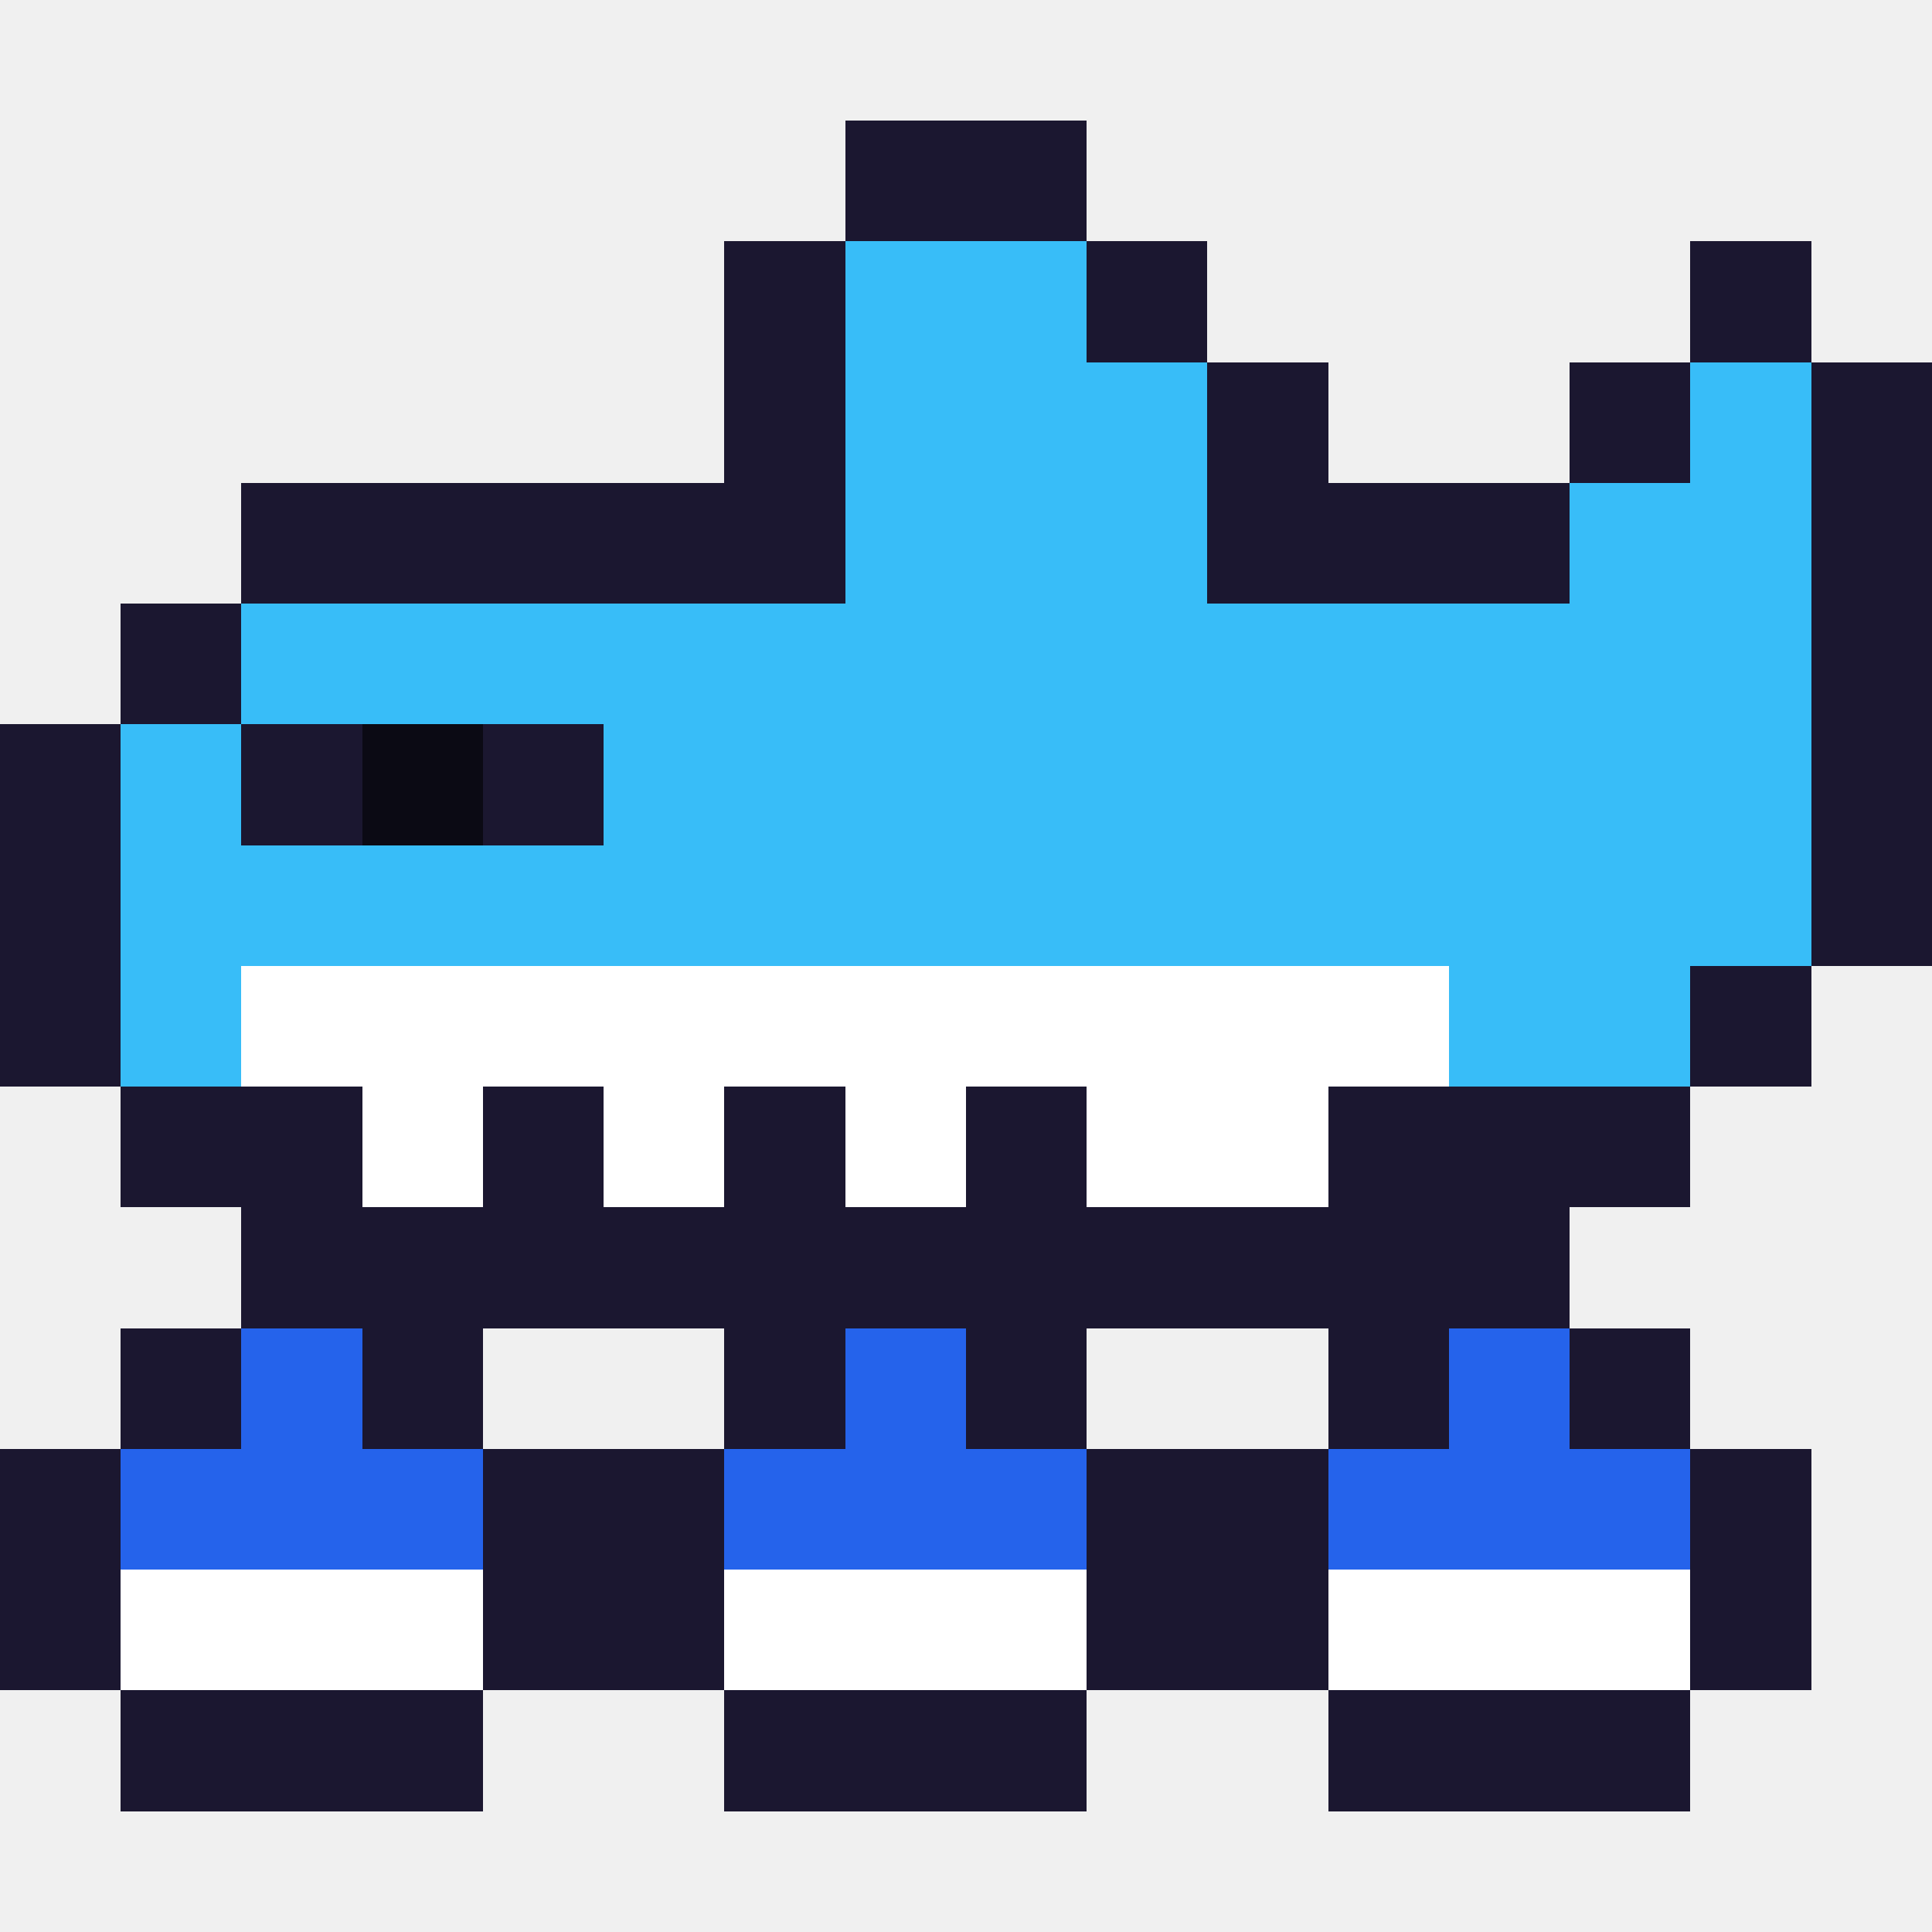
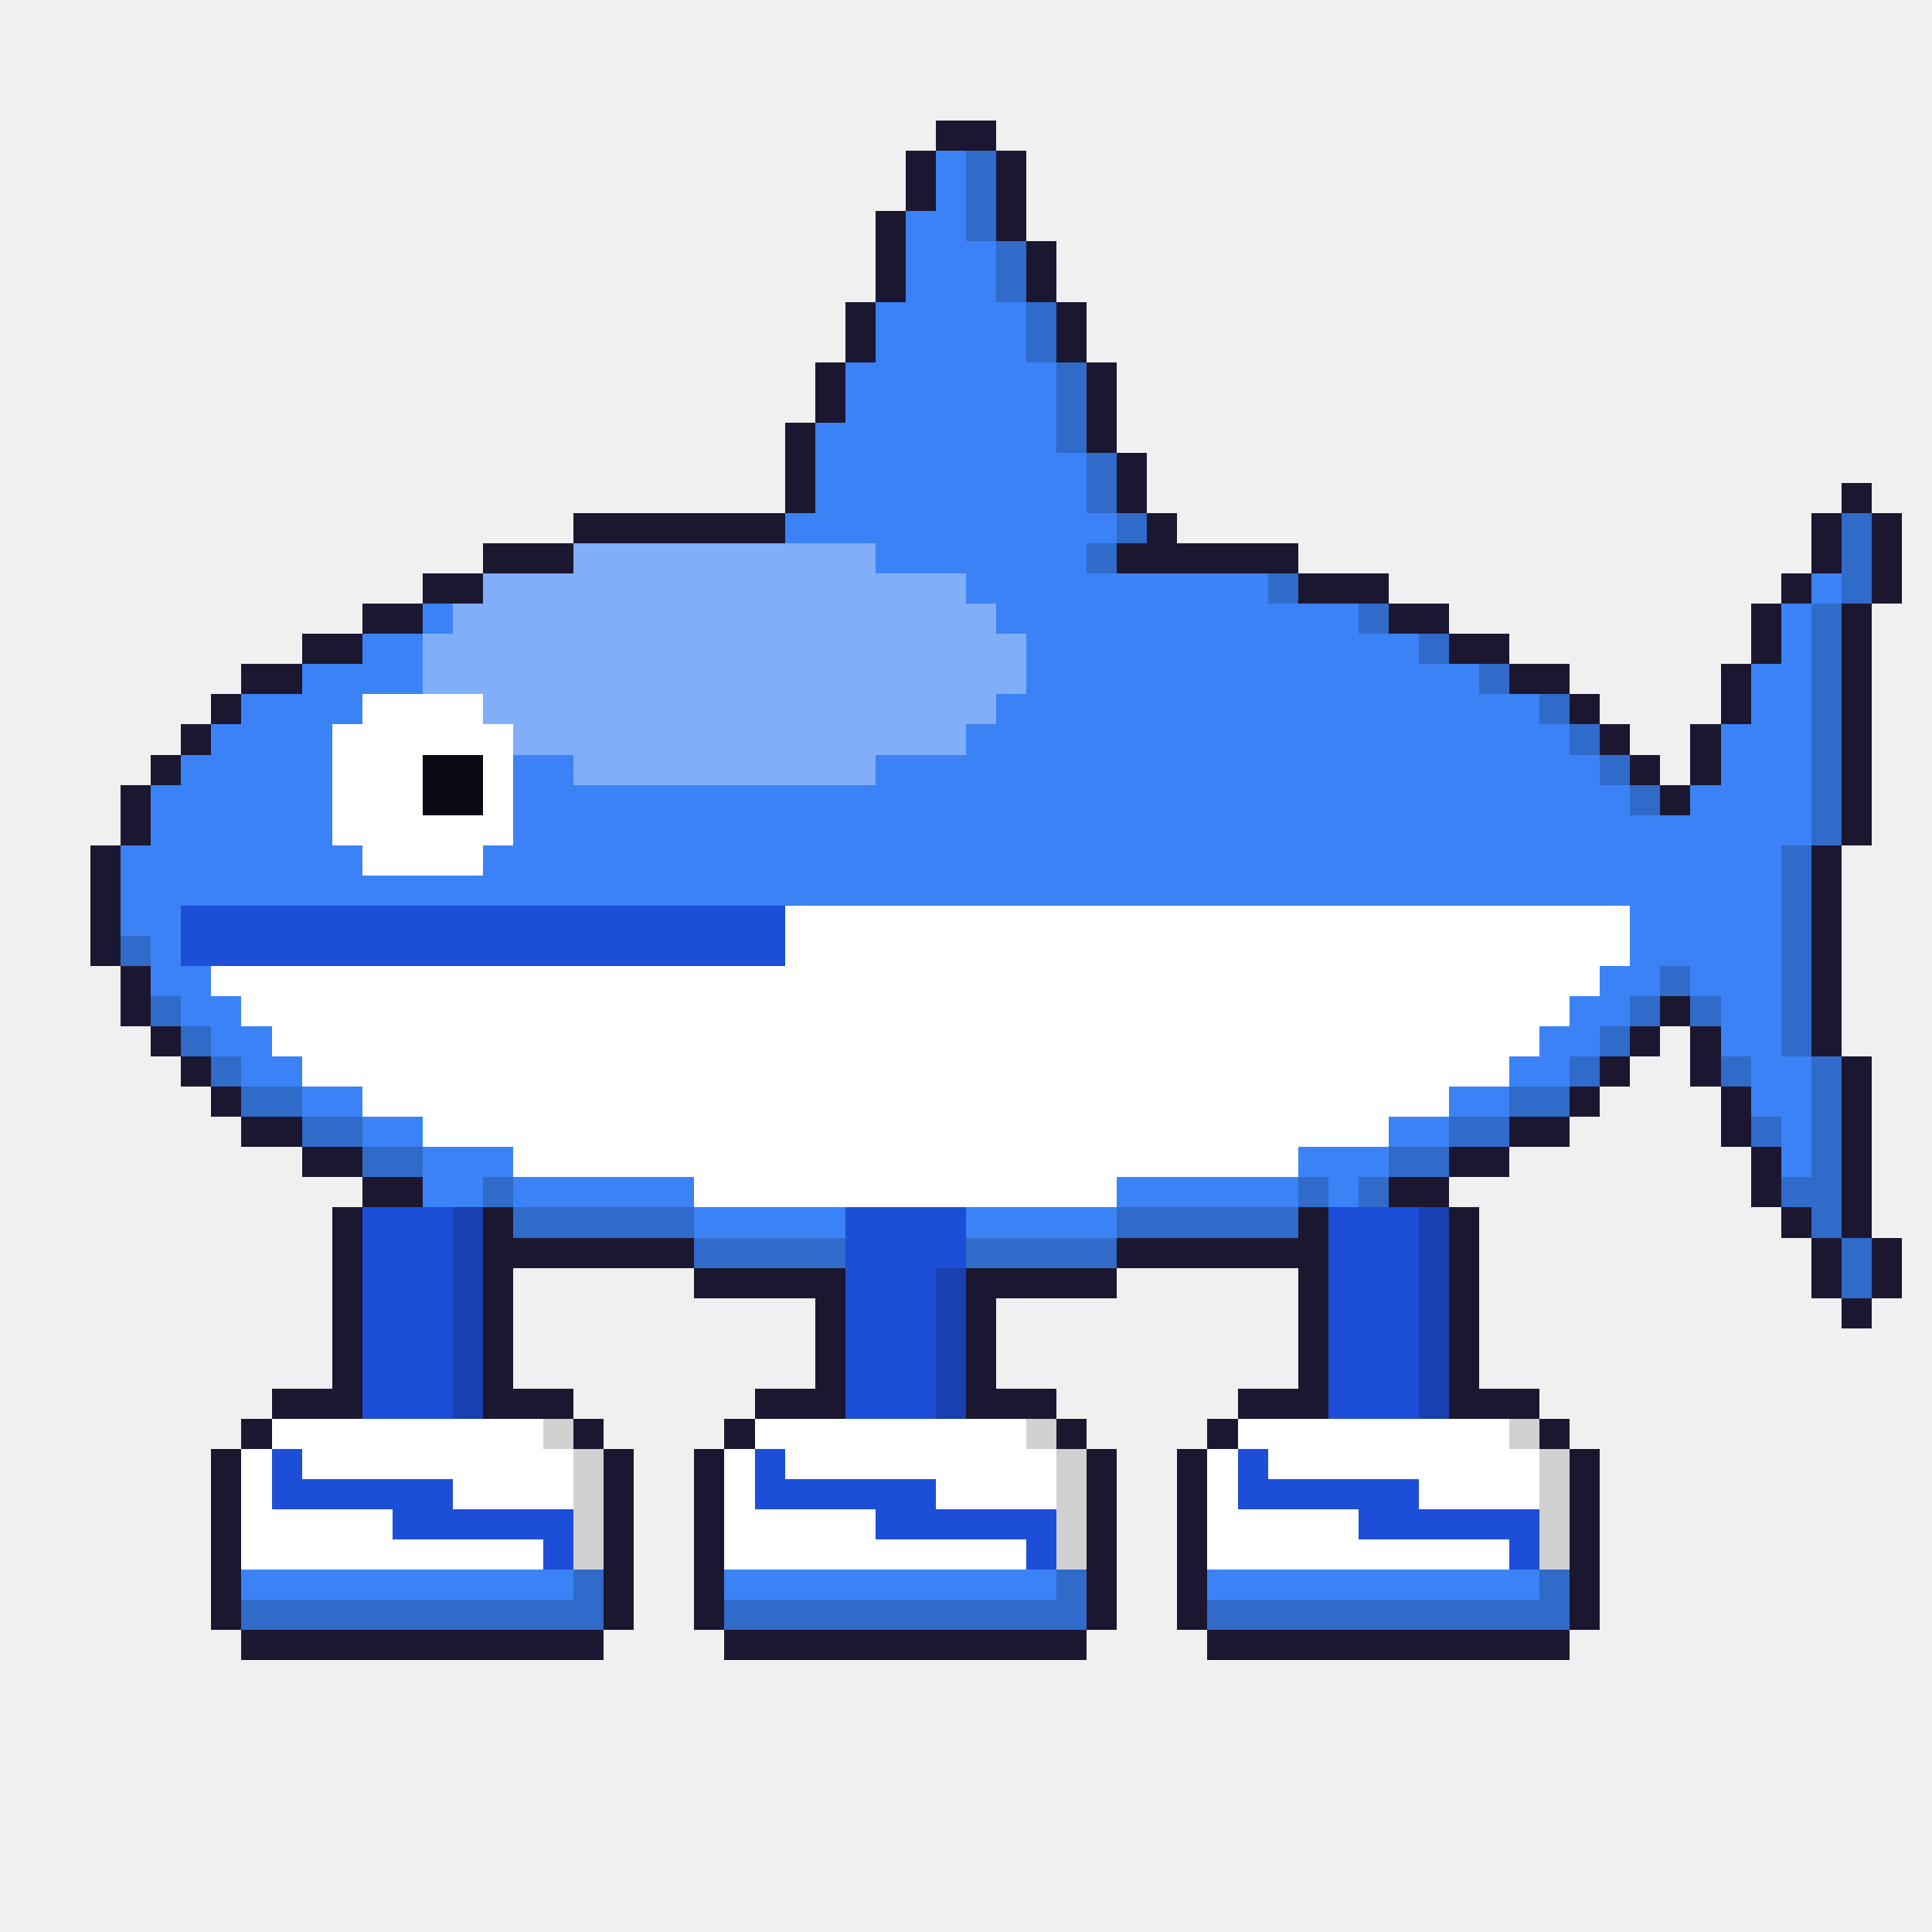
- <svg xmlns="http://www.w3.org/2000/svg" viewBox="0 0 16 16" shape-rendering="crispEdges">
-   <rect x="7" y="1" width="2" height="1" fill="#1b1730" />
-   <rect x="6" y="2" width="1" height="1" fill="#1b1730" />
-   <rect x="7" y="2" width="2" height="1" fill="#38bdf8" />
-   <rect x="9" y="2" width="1" height="1" fill="#1b1730" />
-   <rect x="14" y="2" width="1" height="1" fill="#1b1730" />
-   <rect x="6" y="3" width="1" height="1" fill="#1b1730" />
-   <rect x="7" y="3" width="3" height="1" fill="#38bdf8" />
-   <rect x="10" y="3" width="1" height="1" fill="#1b1730" />
-   <rect x="13" y="3" width="1" height="1" fill="#1b1730" />
-   <rect x="14" y="3" width="1" height="1" fill="#38bdf8" />
-   <rect x="15" y="3" width="1" height="1" fill="#1b1730" />
-   <rect x="2" y="4" width="5" height="1" fill="#1b1730" />
-   <rect x="7" y="4" width="3" height="1" fill="#38bdf8" />
-   <rect x="10" y="4" width="3" height="1" fill="#1b1730" />
-   <rect x="13" y="4" width="2" height="1" fill="#38bdf8" />
-   <rect x="15" y="4" width="1" height="1" fill="#1b1730" />
-   <rect x="1" y="5" width="1" height="1" fill="#1b1730" />
-   <rect x="2" y="5" width="13" height="1" fill="#38bdf8" />
-   <rect x="15" y="5" width="1" height="1" fill="#1b1730" />
-   <rect x="0" y="6" width="1" height="1" fill="#1b1730" />
-   <rect x="1" y="6" width="1" height="1" fill="#38bdf8" />
-   <rect x="2" y="6" width="1" height="1" fill="#1b1730" />
-   <rect x="3" y="6" width="1" height="1" fill="#0b0a14" />
-   <rect x="4" y="6" width="1" height="1" fill="#1b1730" />
-   <rect x="5" y="6" width="10" height="1" fill="#38bdf8" />
-   <rect x="15" y="6" width="1" height="1" fill="#1b1730" />
-   <rect x="0" y="7" width="1" height="1" fill="#1b1730" />
-   <rect x="1" y="7" width="14" height="1" fill="#38bdf8" />
-   <rect x="15" y="7" width="1" height="1" fill="#1b1730" />
-   <rect x="0" y="8" width="1" height="1" fill="#1b1730" />
-   <rect x="1" y="8" width="1" height="1" fill="#38bdf8" />
-   <rect x="2" y="8" width="10" height="1" fill="#ffffff" />
-   <rect x="12" y="8" width="2" height="1" fill="#38bdf8" />
-   <rect x="14" y="8" width="1" height="1" fill="#1b1730" />
-   <rect x="1" y="9" width="2" height="1" fill="#1b1730" />
-   <rect x="3" y="9" width="1" height="1" fill="#ffffff" />
-   <rect x="4" y="9" width="1" height="1" fill="#1b1730" />
-   <rect x="5" y="9" width="1" height="1" fill="#ffffff" />
-   <rect x="6" y="9" width="1" height="1" fill="#1b1730" />
-   <rect x="7" y="9" width="1" height="1" fill="#ffffff" />
-   <rect x="8" y="9" width="1" height="1" fill="#1b1730" />
-   <rect x="9" y="9" width="2" height="1" fill="#ffffff" />
-   <rect x="11" y="9" width="3" height="1" fill="#1b1730" />
-   <rect x="2" y="10" width="11" height="1" fill="#1b1730" />
-   <rect x="1" y="11" width="1" height="1" fill="#1b1730" />
-   <rect x="2" y="11" width="1" height="1" fill="#2563eb" />
-   <rect x="3" y="11" width="1" height="1" fill="#1b1730" />
-   <rect x="6" y="11" width="1" height="1" fill="#1b1730" />
-   <rect x="7" y="11" width="1" height="1" fill="#2563eb" />
-   <rect x="8" y="11" width="1" height="1" fill="#1b1730" />
-   <rect x="11" y="11" width="1" height="1" fill="#1b1730" />
-   <rect x="12" y="11" width="1" height="1" fill="#2563eb" />
-   <rect x="13" y="11" width="1" height="1" fill="#1b1730" />
-   <rect x="0" y="12" width="1" height="1" fill="#1b1730" />
-   <rect x="1" y="12" width="3" height="1" fill="#2563eb" />
-   <rect x="4" y="12" width="2" height="1" fill="#1b1730" />
-   <rect x="6" y="12" width="3" height="1" fill="#2563eb" />
-   <rect x="9" y="12" width="2" height="1" fill="#1b1730" />
-   <rect x="11" y="12" width="3" height="1" fill="#2563eb" />
-   <rect x="14" y="12" width="1" height="1" fill="#1b1730" />
-   <rect x="0" y="13" width="1" height="1" fill="#1b1730" />
-   <rect x="1" y="13" width="3" height="1" fill="#ffffff" />
-   <rect x="4" y="13" width="2" height="1" fill="#1b1730" />
-   <rect x="6" y="13" width="3" height="1" fill="#ffffff" />
-   <rect x="9" y="13" width="2" height="1" fill="#1b1730" />
-   <rect x="11" y="13" width="3" height="1" fill="#ffffff" />
-   <rect x="14" y="13" width="1" height="1" fill="#1b1730" />
-   <rect x="1" y="14" width="3" height="1" fill="#1b1730" />
-   <rect x="6" y="14" width="3" height="1" fill="#1b1730" />
-   <rect x="11" y="14" width="3" height="1" fill="#1b1730" />
+ <svg xmlns="http://www.w3.org/2000/svg" viewBox="0 0 64 64" shape-rendering="crispEdges">
+   <rect x="31" y="4" width="2" height="1" fill="#1b1730" />
+   <rect x="30" y="5" width="1" height="2" fill="#1b1730" />
+   <rect x="31" y="5" width="1" height="2" fill="#3b82f6" />
+   <rect x="32" y="5" width="1" height="3" fill="#306bca" />
+   <rect x="33" y="5" width="1" height="3" fill="#1b1730" />
+   <rect x="29" y="7" width="1" height="3" fill="#1b1730" />
+   <rect x="30" y="7" width="2" height="1" fill="#3b82f6" />
+   <rect x="30" y="8" width="3" height="2" fill="#3b82f6" />
+   <rect x="33" y="8" width="1" height="2" fill="#306bca" />
+   <rect x="34" y="8" width="1" height="2" fill="#1b1730" />
+   <rect x="28" y="10" width="1" height="2" fill="#1b1730" />
+   <rect x="29" y="10" width="5" height="2" fill="#3b82f6" />
+   <rect x="34" y="10" width="1" height="2" fill="#306bca" />
+   <rect x="35" y="10" width="1" height="2" fill="#1b1730" />
+   <rect x="27" y="12" width="1" height="2" fill="#1b1730" />
+   <rect x="28" y="12" width="7" height="2" fill="#3b82f6" />
+   <rect x="35" y="12" width="1" height="3" fill="#306bca" />
+   <rect x="36" y="12" width="1" height="3" fill="#1b1730" />
+   <rect x="26" y="14" width="1" height="3" fill="#1b1730" />
+   <rect x="27" y="14" width="8" height="1" fill="#3b82f6" />
+   <rect x="27" y="15" width="9" height="2" fill="#3b82f6" />
+   <rect x="36" y="15" width="1" height="2" fill="#306bca" />
+   <rect x="37" y="15" width="1" height="2" fill="#1b1730" />
+   <rect x="61" y="16" width="1" height="1" fill="#1b1730" />
+   <rect x="19" y="17" width="7" height="1" fill="#1b1730" />
+   <rect x="26" y="17" width="11" height="1" fill="#3b82f6" />
+   <rect x="37" y="17" width="1" height="1" fill="#306bca" />
+   <rect x="38" y="17" width="1" height="1" fill="#1b1730" />
+   <rect x="60" y="17" width="1" height="2" fill="#1b1730" />
+   <rect x="61" y="17" width="1" height="3" fill="#306bca" />
+   <rect x="62" y="17" width="1" height="3" fill="#1b1730" />
+   <rect x="16" y="18" width="3" height="1" fill="#1b1730" />
+   <rect x="19" y="18" width="10" height="1" fill="#80aef9" />
+   <rect x="29" y="18" width="7" height="1" fill="#3b82f6" />
+   <rect x="36" y="18" width="1" height="1" fill="#306bca" />
+   <rect x="37" y="18" width="6" height="1" fill="#1b1730" />
+   <rect x="14" y="19" width="2" height="1" fill="#1b1730" />
+   <rect x="16" y="19" width="16" height="1" fill="#80aef9" />
+   <rect x="32" y="19" width="10" height="1" fill="#3b82f6" />
+   <rect x="42" y="19" width="1" height="1" fill="#306bca" />
+   <rect x="43" y="19" width="3" height="1" fill="#1b1730" />
+   <rect x="59" y="19" width="1" height="1" fill="#1b1730" />
+   <rect x="60" y="19" width="1" height="1" fill="#3b82f6" />
+   <rect x="12" y="20" width="2" height="1" fill="#1b1730" />
+   <rect x="14" y="20" width="1" height="1" fill="#3b82f6" />
+   <rect x="15" y="20" width="18" height="1" fill="#80aef9" />
+   <rect x="33" y="20" width="12" height="1" fill="#3b82f6" />
+   <rect x="45" y="20" width="1" height="1" fill="#306bca" />
+   <rect x="46" y="20" width="2" height="1" fill="#1b1730" />
+   <rect x="58" y="20" width="1" height="2" fill="#1b1730" />
+   <rect x="59" y="20" width="1" height="2" fill="#3b82f6" />
+   <rect x="60" y="20" width="1" height="8" fill="#306bca" />
+   <rect x="61" y="20" width="1" height="8" fill="#1b1730" />
+   <rect x="10" y="21" width="2" height="1" fill="#1b1730" />
+   <rect x="12" y="21" width="2" height="1" fill="#3b82f6" />
+   <rect x="14" y="21" width="20" height="2" fill="#80aef9" />
+   <rect x="34" y="21" width="13" height="1" fill="#3b82f6" />
+   <rect x="47" y="21" width="1" height="1" fill="#306bca" />
+   <rect x="48" y="21" width="2" height="1" fill="#1b1730" />
+   <rect x="8" y="22" width="2" height="1" fill="#1b1730" />
+   <rect x="10" y="22" width="4" height="1" fill="#3b82f6" />
+   <rect x="34" y="22" width="15" height="1" fill="#3b82f6" />
+   <rect x="49" y="22" width="1" height="1" fill="#306bca" />
+   <rect x="50" y="22" width="2" height="1" fill="#1b1730" />
+   <rect x="57" y="22" width="1" height="2" fill="#1b1730" />
+   <rect x="58" y="22" width="2" height="2" fill="#3b82f6" />
+   <rect x="7" y="23" width="1" height="1" fill="#1b1730" />
+   <rect x="8" y="23" width="4" height="1" fill="#3b82f6" />
+   <rect x="12" y="23" width="4" height="1" fill="#ffffff" />
+   <rect x="16" y="23" width="17" height="1" fill="#80aef9" />
+   <rect x="33" y="23" width="18" height="1" fill="#3b82f6" />
+   <rect x="51" y="23" width="1" height="1" fill="#306bca" />
+   <rect x="52" y="23" width="1" height="1" fill="#1b1730" />
+   <rect x="6" y="24" width="1" height="1" fill="#1b1730" />
+   <rect x="7" y="24" width="4" height="1" fill="#3b82f6" />
+   <rect x="11" y="24" width="6" height="1" fill="#ffffff" />
+   <rect x="17" y="24" width="15" height="1" fill="#80aef9" />
+   <rect x="32" y="24" width="20" height="1" fill="#3b82f6" />
+   <rect x="52" y="24" width="1" height="1" fill="#306bca" />
+   <rect x="53" y="24" width="1" height="1" fill="#1b1730" />
+   <rect x="56" y="24" width="1" height="2" fill="#1b1730" />
+   <rect x="57" y="24" width="3" height="2" fill="#3b82f6" />
+   <rect x="5" y="25" width="1" height="1" fill="#1b1730" />
+   <rect x="6" y="25" width="5" height="1" fill="#3b82f6" />
+   <rect x="11" y="25" width="3" height="2" fill="#ffffff" />
+   <rect x="14" y="25" width="2" height="2" fill="#0b0a14" />
+   <rect x="16" y="25" width="1" height="2" fill="#ffffff" />
+   <rect x="17" y="25" width="2" height="1" fill="#3b82f6" />
+   <rect x="19" y="25" width="10" height="1" fill="#80aef9" />
+   <rect x="29" y="25" width="24" height="1" fill="#3b82f6" />
+   <rect x="53" y="25" width="1" height="1" fill="#306bca" />
+   <rect x="54" y="25" width="1" height="1" fill="#1b1730" />
+   <rect x="4" y="26" width="1" height="2" fill="#1b1730" />
+   <rect x="5" y="26" width="6" height="2" fill="#3b82f6" />
+   <rect x="17" y="26" width="37" height="1" fill="#3b82f6" />
+   <rect x="54" y="26" width="1" height="1" fill="#306bca" />
+   <rect x="55" y="26" width="1" height="1" fill="#1b1730" />
+   <rect x="56" y="26" width="4" height="1" fill="#3b82f6" />
+   <rect x="11" y="27" width="6" height="1" fill="#ffffff" />
+   <rect x="17" y="27" width="43" height="1" fill="#3b82f6" />
+   <rect x="3" y="28" width="1" height="4" fill="#1b1730" />
+   <rect x="4" y="28" width="8" height="1" fill="#3b82f6" />
+   <rect x="12" y="28" width="4" height="1" fill="#ffffff" />
+   <rect x="16" y="28" width="43" height="1" fill="#3b82f6" />
+   <rect x="59" y="28" width="1" height="7" fill="#306bca" />
+   <rect x="60" y="28" width="1" height="7" fill="#1b1730" />
+   <rect x="4" y="29" width="55" height="1" fill="#3b82f6" />
+   <rect x="4" y="30" width="2" height="1" fill="#3b82f6" />
+   <rect x="6" y="30" width="20" height="2" fill="#1d4ed8" />
+   <rect x="26" y="30" width="28" height="2" fill="#ffffff" />
+   <rect x="54" y="30" width="5" height="2" fill="#3b82f6" />
+   <rect x="4" y="31" width="1" height="1" fill="#306bca" />
+   <rect x="5" y="31" width="1" height="1" fill="#3b82f6" />
+   <rect x="4" y="32" width="1" height="2" fill="#1b1730" />
+   <rect x="5" y="32" width="2" height="1" fill="#3b82f6" />
+   <rect x="7" y="32" width="46" height="1" fill="#ffffff" />
+   <rect x="53" y="32" width="2" height="1" fill="#3b82f6" />
+   <rect x="55" y="32" width="1" height="1" fill="#306bca" />
+   <rect x="56" y="32" width="3" height="1" fill="#3b82f6" />
+   <rect x="5" y="33" width="1" height="1" fill="#306bca" />
+   <rect x="6" y="33" width="2" height="1" fill="#3b82f6" />
+   <rect x="8" y="33" width="44" height="1" fill="#ffffff" />
+   <rect x="52" y="33" width="2" height="1" fill="#3b82f6" />
+   <rect x="54" y="33" width="1" height="1" fill="#306bca" />
+   <rect x="55" y="33" width="1" height="1" fill="#1b1730" />
+   <rect x="56" y="33" width="1" height="1" fill="#306bca" />
+   <rect x="57" y="33" width="2" height="2" fill="#3b82f6" />
+   <rect x="5" y="34" width="1" height="1" fill="#1b1730" />
+   <rect x="6" y="34" width="1" height="1" fill="#306bca" />
+   <rect x="7" y="34" width="2" height="1" fill="#3b82f6" />
+   <rect x="9" y="34" width="42" height="1" fill="#ffffff" />
+   <rect x="51" y="34" width="2" height="1" fill="#3b82f6" />
+   <rect x="53" y="34" width="1" height="1" fill="#306bca" />
+   <rect x="54" y="34" width="1" height="1" fill="#1b1730" />
+   <rect x="56" y="34" width="1" height="2" fill="#1b1730" />
+   <rect x="6" y="35" width="1" height="1" fill="#1b1730" />
+   <rect x="7" y="35" width="1" height="1" fill="#306bca" />
+   <rect x="8" y="35" width="2" height="1" fill="#3b82f6" />
+   <rect x="10" y="35" width="40" height="1" fill="#ffffff" />
+   <rect x="50" y="35" width="2" height="1" fill="#3b82f6" />
+   <rect x="52" y="35" width="1" height="1" fill="#306bca" />
+   <rect x="53" y="35" width="1" height="1" fill="#1b1730" />
+   <rect x="57" y="35" width="1" height="1" fill="#306bca" />
+   <rect x="58" y="35" width="2" height="2" fill="#3b82f6" />
+   <rect x="60" y="35" width="1" height="4" fill="#306bca" />
+   <rect x="61" y="35" width="1" height="6" fill="#1b1730" />
+   <rect x="7" y="36" width="1" height="1" fill="#1b1730" />
+   <rect x="8" y="36" width="2" height="1" fill="#306bca" />
+   <rect x="10" y="36" width="2" height="1" fill="#3b82f6" />
+   <rect x="12" y="36" width="36" height="1" fill="#ffffff" />
+   <rect x="48" y="36" width="2" height="1" fill="#3b82f6" />
+   <rect x="50" y="36" width="2" height="1" fill="#306bca" />
+   <rect x="52" y="36" width="1" height="1" fill="#1b1730" />
+   <rect x="57" y="36" width="1" height="2" fill="#1b1730" />
+   <rect x="8" y="37" width="2" height="1" fill="#1b1730" />
+   <rect x="10" y="37" width="2" height="1" fill="#306bca" />
+   <rect x="12" y="37" width="2" height="1" fill="#3b82f6" />
+   <rect x="14" y="37" width="32" height="1" fill="#ffffff" />
+   <rect x="46" y="37" width="2" height="1" fill="#3b82f6" />
+   <rect x="48" y="37" width="2" height="1" fill="#306bca" />
+   <rect x="50" y="37" width="2" height="1" fill="#1b1730" />
+   <rect x="58" y="37" width="1" height="1" fill="#306bca" />
+   <rect x="59" y="37" width="1" height="2" fill="#3b82f6" />
+   <rect x="10" y="38" width="2" height="1" fill="#1b1730" />
+   <rect x="12" y="38" width="2" height="1" fill="#306bca" />
+   <rect x="14" y="38" width="3" height="1" fill="#3b82f6" />
+   <rect x="17" y="38" width="26" height="1" fill="#ffffff" />
+   <rect x="43" y="38" width="3" height="1" fill="#3b82f6" />
+   <rect x="46" y="38" width="2" height="1" fill="#306bca" />
+   <rect x="48" y="38" width="2" height="1" fill="#1b1730" />
+   <rect x="58" y="38" width="1" height="2" fill="#1b1730" />
+   <rect x="12" y="39" width="2" height="1" fill="#1b1730" />
+   <rect x="14" y="39" width="2" height="1" fill="#3b82f6" />
+   <rect x="16" y="39" width="1" height="1" fill="#306bca" />
+   <rect x="17" y="39" width="6" height="1" fill="#3b82f6" />
+   <rect x="23" y="39" width="14" height="1" fill="#ffffff" />
+   <rect x="37" y="39" width="6" height="1" fill="#3b82f6" />
+   <rect x="43" y="39" width="1" height="1" fill="#306bca" />
+   <rect x="44" y="39" width="1" height="1" fill="#3b82f6" />
+   <rect x="45" y="39" width="1" height="1" fill="#306bca" />
+   <rect x="46" y="39" width="2" height="1" fill="#1b1730" />
+   <rect x="59" y="39" width="2" height="1" fill="#306bca" />
+   <rect x="11" y="40" width="1" height="6" fill="#1b1730" />
+   <rect x="12" y="40" width="3" height="7" fill="#1d4ed8" />
+   <rect x="15" y="40" width="1" height="7" fill="#1840b1" />
+   <rect x="16" y="40" width="1" height="1" fill="#1b1730" />
+   <rect x="17" y="40" width="6" height="1" fill="#306bca" />
+   <rect x="23" y="40" width="5" height="1" fill="#3b82f6" />
+   <rect x="28" y="40" width="4" height="2" fill="#1d4ed8" />
+   <rect x="32" y="40" width="5" height="1" fill="#3b82f6" />
+   <rect x="37" y="40" width="6" height="1" fill="#306bca" />
+   <rect x="43" y="40" width="1" height="1" fill="#1b1730" />
+   <rect x="44" y="40" width="3" height="7" fill="#1d4ed8" />
+   <rect x="47" y="40" width="1" height="7" fill="#1840b1" />
+   <rect x="48" y="40" width="1" height="6" fill="#1b1730" />
+   <rect x="59" y="40" width="1" height="1" fill="#1b1730" />
+   <rect x="60" y="40" width="1" height="1" fill="#306bca" />
+   <rect x="16" y="41" width="7" height="1" fill="#1b1730" />
+   <rect x="23" y="41" width="5" height="1" fill="#306bca" />
+   <rect x="32" y="41" width="5" height="1" fill="#306bca" />
+   <rect x="37" y="41" width="7" height="1" fill="#1b1730" />
+   <rect x="60" y="41" width="1" height="2" fill="#1b1730" />
+   <rect x="61" y="41" width="1" height="2" fill="#306bca" />
+   <rect x="62" y="41" width="1" height="2" fill="#1b1730" />
+   <rect x="16" y="42" width="1" height="4" fill="#1b1730" />
+   <rect x="23" y="42" width="5" height="1" fill="#1b1730" />
+   <rect x="28" y="42" width="3" height="5" fill="#1d4ed8" />
+   <rect x="31" y="42" width="1" height="5" fill="#1840b1" />
+   <rect x="32" y="42" width="5" height="1" fill="#1b1730" />
+   <rect x="43" y="42" width="1" height="4" fill="#1b1730" />
+   <rect x="27" y="43" width="1" height="3" fill="#1b1730" />
+   <rect x="32" y="43" width="1" height="3" fill="#1b1730" />
+   <rect x="61" y="43" width="1" height="1" fill="#1b1730" />
+   <rect x="9" y="46" width="3" height="1" fill="#1b1730" />
+   <rect x="16" y="46" width="3" height="1" fill="#1b1730" />
+   <rect x="25" y="46" width="3" height="1" fill="#1b1730" />
+   <rect x="32" y="46" width="3" height="1" fill="#1b1730" />
+   <rect x="41" y="46" width="3" height="1" fill="#1b1730" />
+   <rect x="48" y="46" width="3" height="1" fill="#1b1730" />
+   <rect x="8" y="47" width="1" height="1" fill="#1b1730" />
+   <rect x="9" y="47" width="9" height="1" fill="#ffffff" />
+   <rect x="18" y="47" width="1" height="1" fill="#d1d1d1" />
+   <rect x="19" y="47" width="1" height="1" fill="#1b1730" />
+   <rect x="24" y="47" width="1" height="1" fill="#1b1730" />
+   <rect x="25" y="47" width="9" height="1" fill="#ffffff" />
+   <rect x="34" y="47" width="1" height="1" fill="#d1d1d1" />
+   <rect x="35" y="47" width="1" height="1" fill="#1b1730" />
+   <rect x="40" y="47" width="1" height="1" fill="#1b1730" />
+   <rect x="41" y="47" width="9" height="1" fill="#ffffff" />
+   <rect x="50" y="47" width="1" height="1" fill="#d1d1d1" />
+   <rect x="51" y="47" width="1" height="1" fill="#1b1730" />
+   <rect x="7" y="48" width="1" height="6" fill="#1b1730" />
+   <rect x="8" y="48" width="1" height="2" fill="#ffffff" />
+   <rect x="9" y="48" width="1" height="1" fill="#1d4ed8" />
+   <rect x="10" y="48" width="9" height="1" fill="#ffffff" />
+   <rect x="19" y="48" width="1" height="4" fill="#d1d1d1" />
+   <rect x="20" y="48" width="1" height="6" fill="#1b1730" />
+   <rect x="23" y="48" width="1" height="6" fill="#1b1730" />
+   <rect x="24" y="48" width="1" height="2" fill="#ffffff" />
+   <rect x="25" y="48" width="1" height="1" fill="#1d4ed8" />
+   <rect x="26" y="48" width="9" height="1" fill="#ffffff" />
+   <rect x="35" y="48" width="1" height="4" fill="#d1d1d1" />
+   <rect x="36" y="48" width="1" height="6" fill="#1b1730" />
+   <rect x="39" y="48" width="1" height="6" fill="#1b1730" />
+   <rect x="40" y="48" width="1" height="2" fill="#ffffff" />
+   <rect x="41" y="48" width="1" height="1" fill="#1d4ed8" />
+   <rect x="42" y="48" width="9" height="1" fill="#ffffff" />
+   <rect x="51" y="48" width="1" height="4" fill="#d1d1d1" />
+   <rect x="52" y="48" width="1" height="6" fill="#1b1730" />
+   <rect x="9" y="49" width="6" height="1" fill="#1d4ed8" />
+   <rect x="15" y="49" width="4" height="1" fill="#ffffff" />
+   <rect x="25" y="49" width="6" height="1" fill="#1d4ed8" />
+   <rect x="31" y="49" width="4" height="1" fill="#ffffff" />
+   <rect x="41" y="49" width="6" height="1" fill="#1d4ed8" />
+   <rect x="47" y="49" width="4" height="1" fill="#ffffff" />
+   <rect x="8" y="50" width="5" height="1" fill="#ffffff" />
+   <rect x="13" y="50" width="6" height="1" fill="#1d4ed8" />
+   <rect x="24" y="50" width="5" height="1" fill="#ffffff" />
+   <rect x="29" y="50" width="6" height="1" fill="#1d4ed8" />
+   <rect x="40" y="50" width="5" height="1" fill="#ffffff" />
+   <rect x="45" y="50" width="6" height="1" fill="#1d4ed8" />
+   <rect x="8" y="51" width="10" height="1" fill="#ffffff" />
+   <rect x="18" y="51" width="1" height="1" fill="#1d4ed8" />
+   <rect x="24" y="51" width="10" height="1" fill="#ffffff" />
+   <rect x="34" y="51" width="1" height="1" fill="#1d4ed8" />
+   <rect x="40" y="51" width="10" height="1" fill="#ffffff" />
+   <rect x="50" y="51" width="1" height="1" fill="#1d4ed8" />
+   <rect x="8" y="52" width="11" height="1" fill="#3b82f6" />
+   <rect x="19" y="52" width="1" height="1" fill="#306bca" />
+   <rect x="24" y="52" width="11" height="1" fill="#3b82f6" />
+   <rect x="35" y="52" width="1" height="1" fill="#306bca" />
+   <rect x="40" y="52" width="11" height="1" fill="#3b82f6" />
+   <rect x="51" y="52" width="1" height="1" fill="#306bca" />
+   <rect x="8" y="53" width="12" height="1" fill="#306bca" />
+   <rect x="24" y="53" width="12" height="1" fill="#306bca" />
+   <rect x="40" y="53" width="12" height="1" fill="#306bca" />
+   <rect x="8" y="54" width="12" height="1" fill="#1b1730" />
+   <rect x="24" y="54" width="12" height="1" fill="#1b1730" />
+   <rect x="40" y="54" width="12" height="1" fill="#1b1730" />
</svg>
